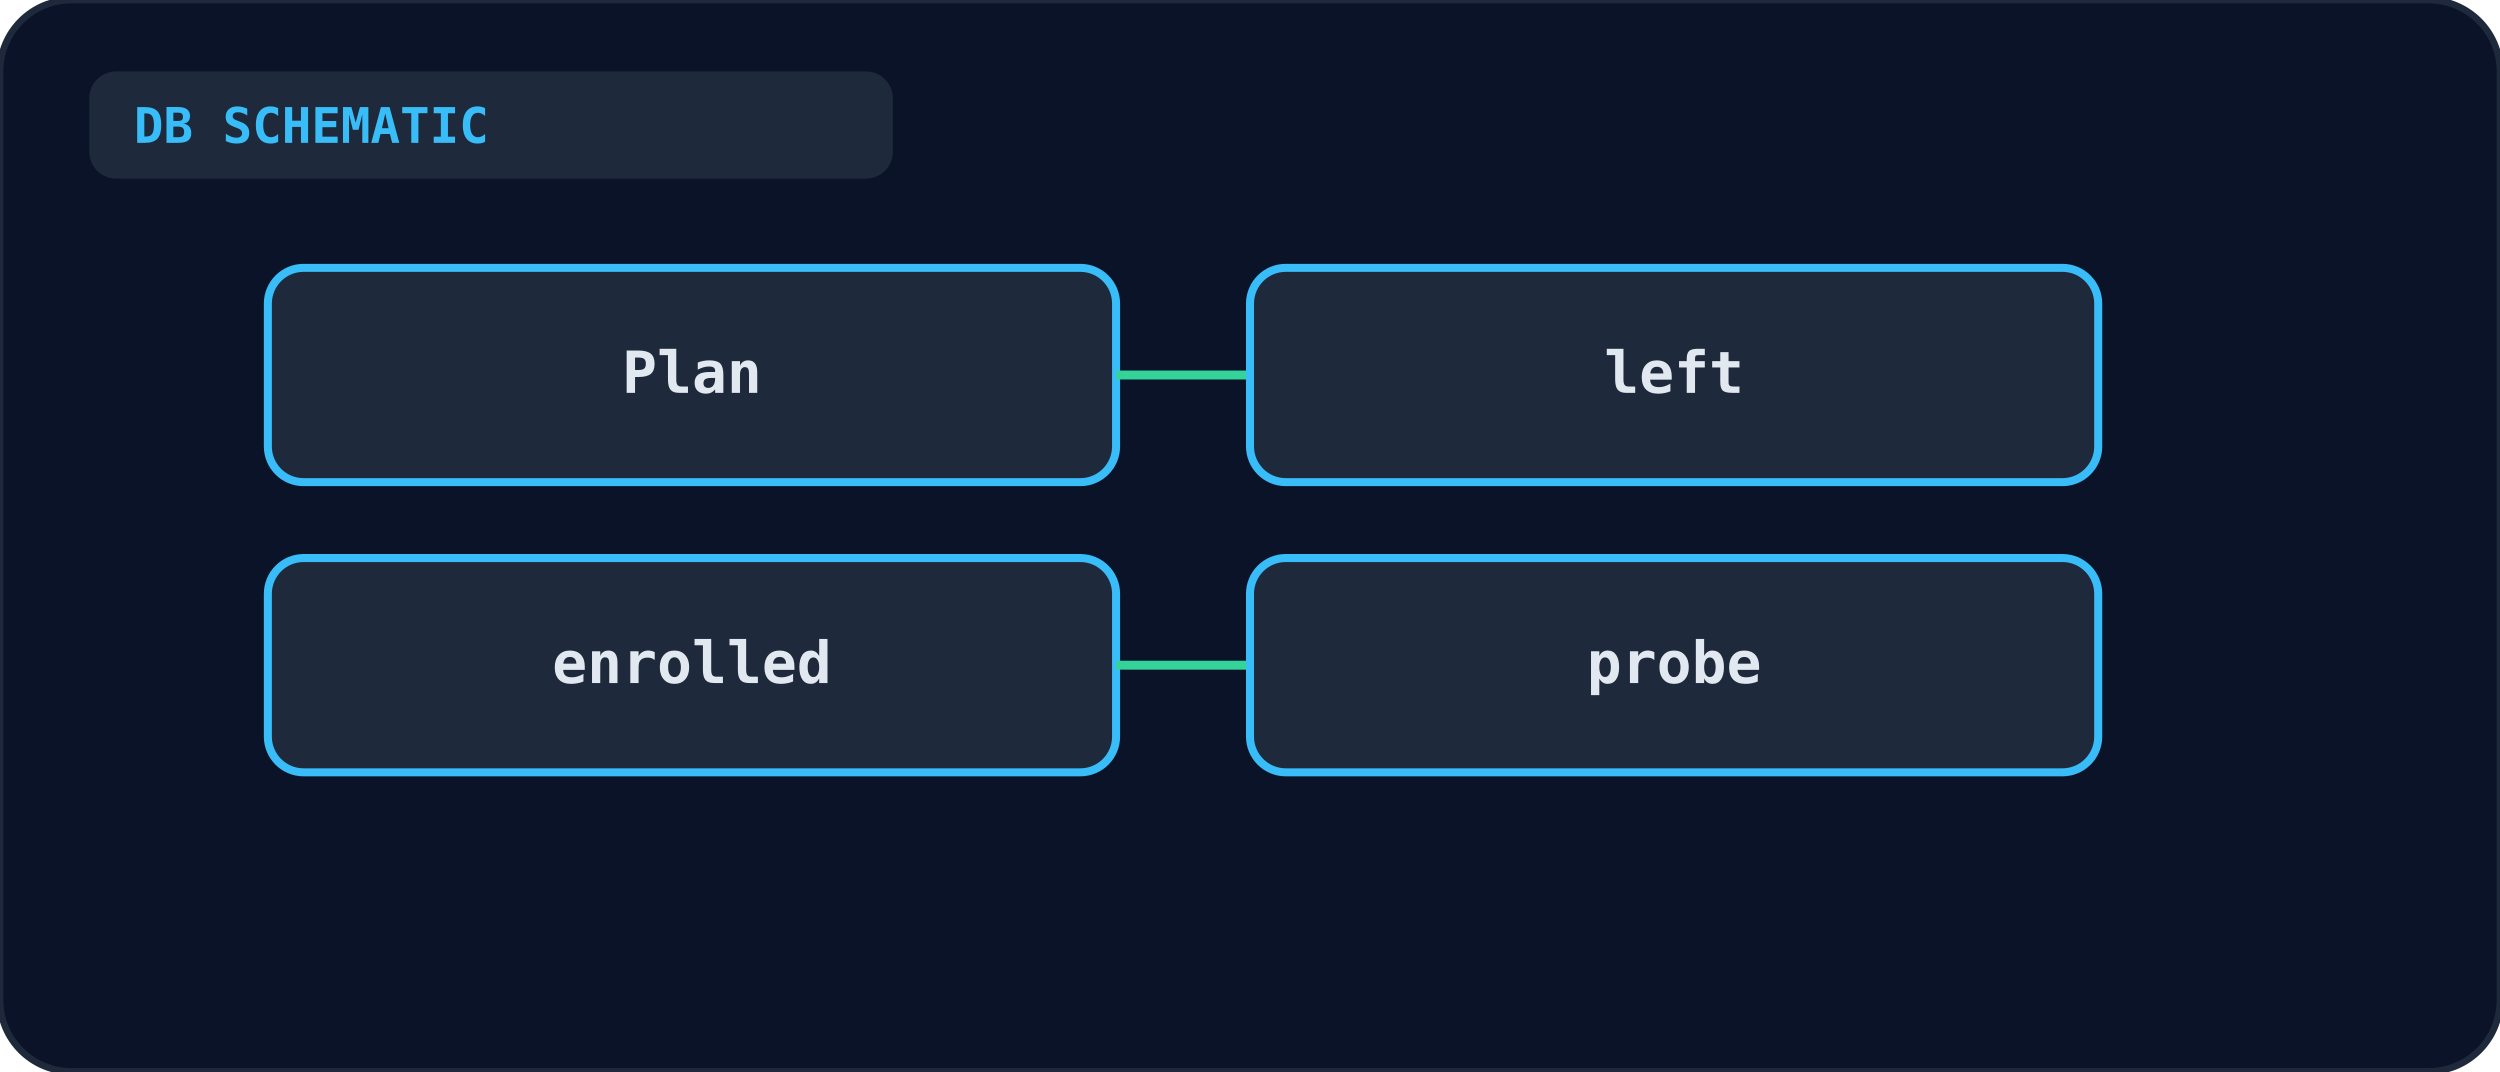
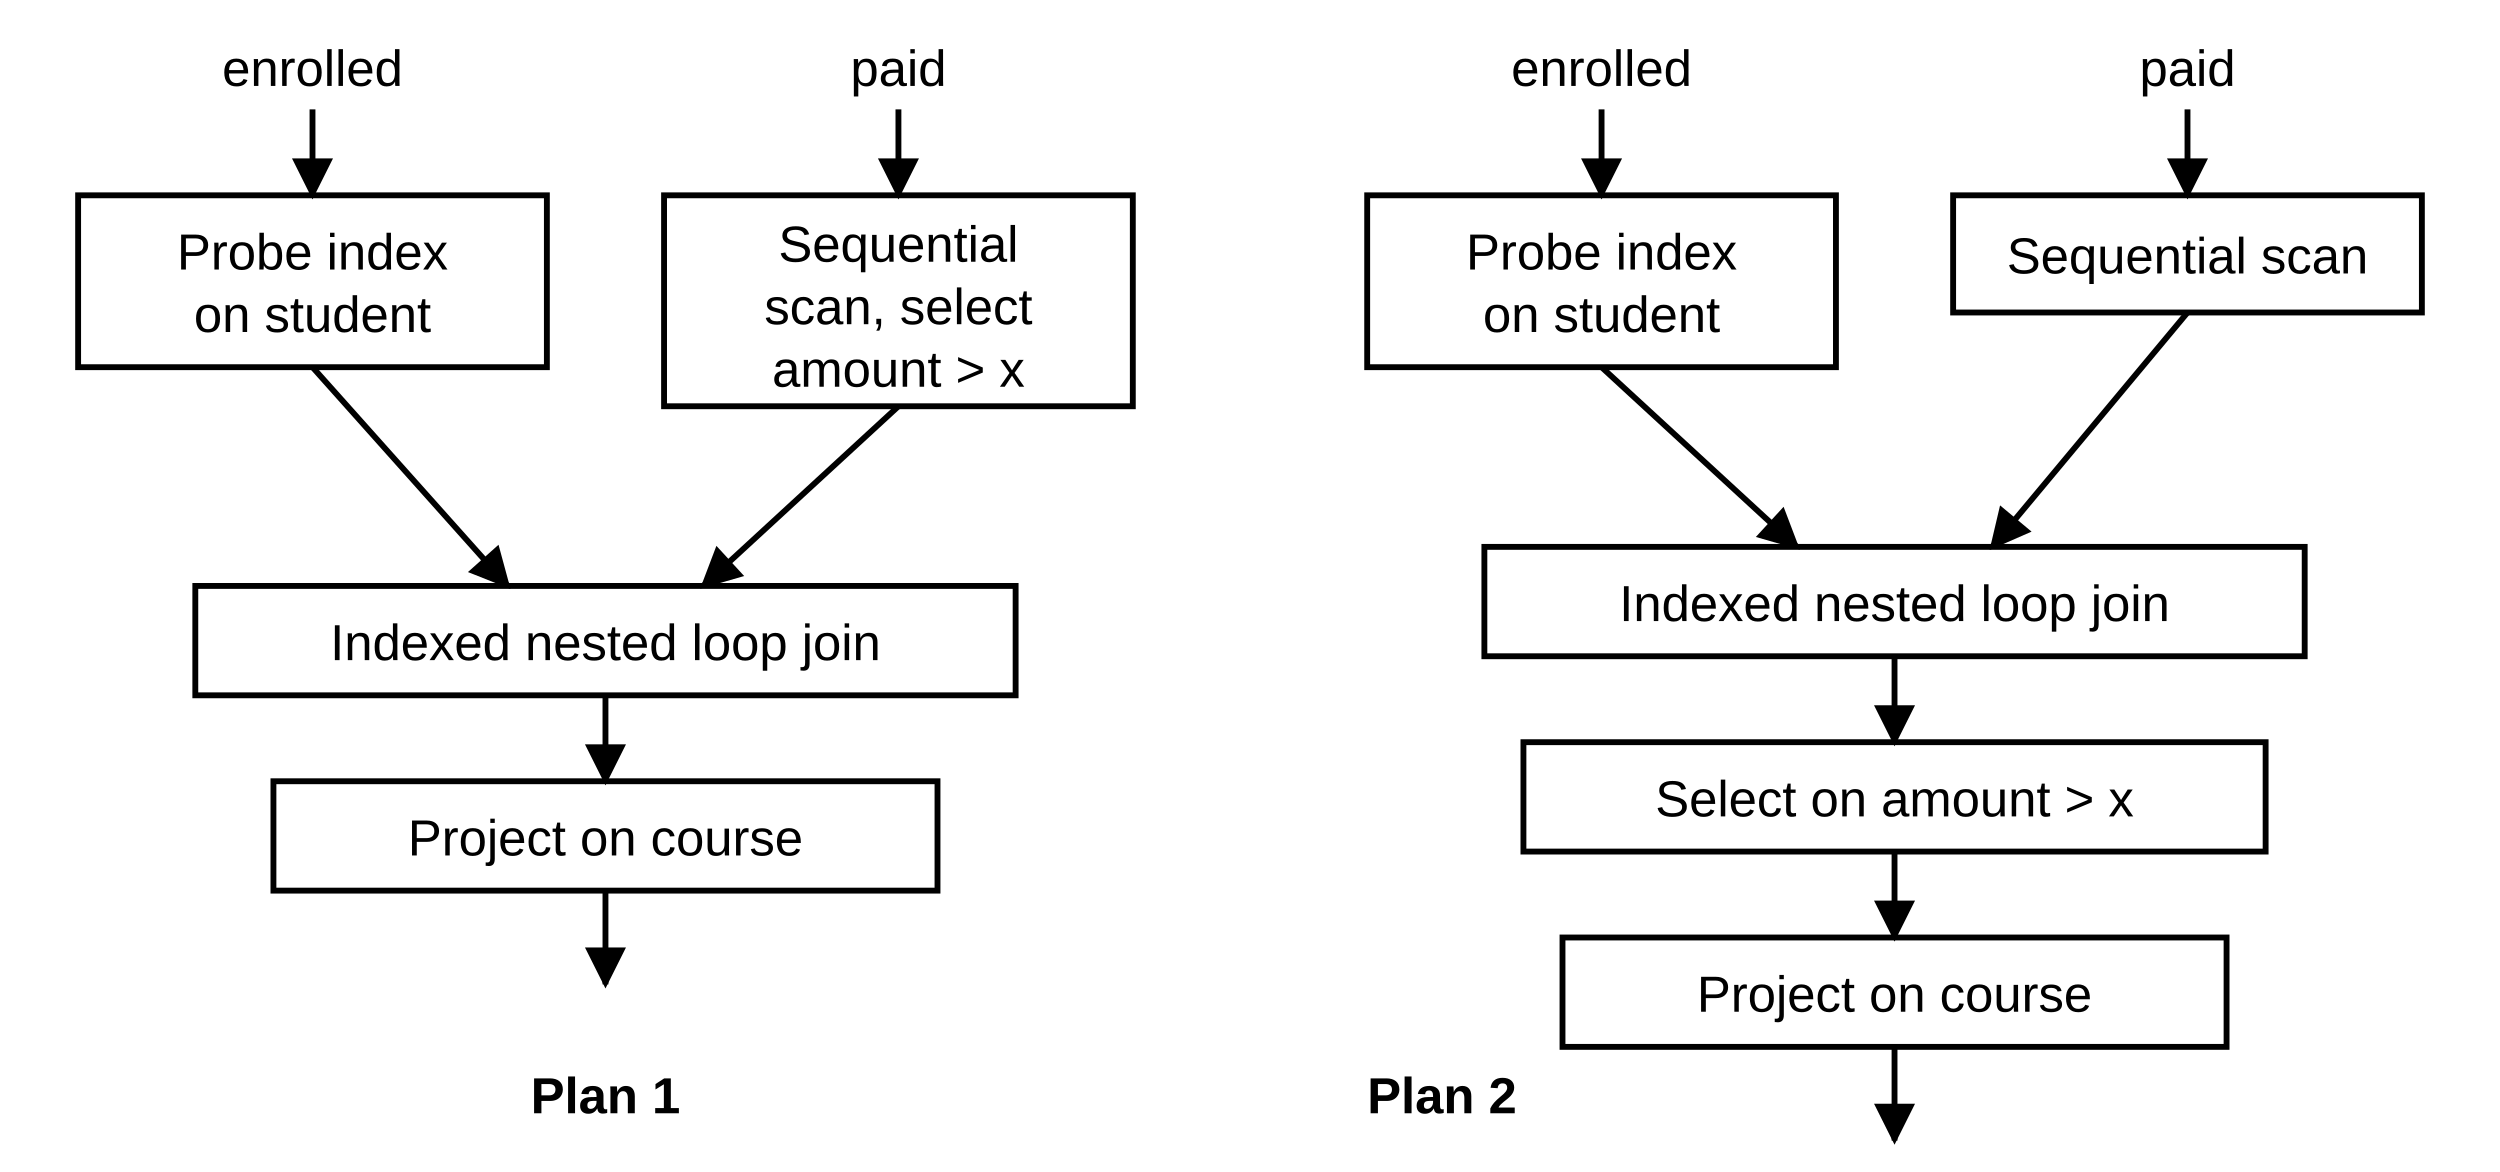
- <svg xmlns="http://www.w3.org/2000/svg" viewBox="0 0 560 240" width="100%" height="100%">
-   <rect width="100%" height="100%" rx="16" fill="#0b1329" stroke="#1e293b" stroke-width="1.5" />
-   <rect x="20" y="16" width="180" height="24" rx="6" fill="#1e293b" />
-   <text x="30" y="32" fill="#38bdf8" font-size="11" font-weight="bold" font-family="monospace">DB SCHEMATIC</text>
-   <g transform="translate(60, 60)">
-     <rect x="0" y="0" width="190" height="48" rx="8" fill="#1e293b" stroke="#38bdf8" stroke-width="1.8" />
-     <text x="95" y="28" text-anchor="middle" fill="#e2e8f0" font-size="13" font-weight="bold" font-family="monospace">Plan</text>
-     <line x1="190" y1="24" x2="220" y2="24" stroke="#34d399" stroke-width="2" />
-     <rect x="220" y="0" width="190" height="48" rx="8" fill="#1e293b" stroke="#38bdf8" stroke-width="1.8" />
-     <text x="315" y="28" text-anchor="middle" fill="#e2e8f0" font-size="13" font-weight="bold" font-family="monospace">left</text>
-     <rect x="0" y="65" width="190" height="48" rx="8" fill="#1e293b" stroke="#38bdf8" stroke-width="1.8" />
-     <text x="95" y="93" text-anchor="middle" fill="#e2e8f0" font-size="13" font-weight="bold" font-family="monospace">enrolled</text>
-     <line x1="190" y1="89" x2="220" y2="89" stroke="#34d399" stroke-width="2" />
-     <rect x="220" y="65" width="190" height="48" rx="8" fill="#1e293b" stroke="#38bdf8" stroke-width="1.8" />
-     <text x="315" y="93" text-anchor="middle" fill="#e2e8f0" font-size="13" font-weight="bold" font-family="monospace">probe</text>
+ <svg xmlns="http://www.w3.org/2000/svg" viewBox="0 0 640 300" fill="none" font-family="Arial, Helvetica, sans-serif" font-size="13">
+   <defs>
+     <marker id="ar69" viewBox="0 0 10 10" refX="9" refY="5" markerWidth="7" markerHeight="7" orient="auto-start-reverse">
+       <path d="M0,0 L10,5 L0,10 z" fill="currentColor" />
+     </marker>
+   </defs>
+   <g stroke="currentColor" stroke-width="1.5">
+     <rect x="20" y="50" width="120" height="44" />
+     <rect x="170" y="50" width="120" height="54" />
+     <rect x="50" y="150" width="210" height="28" />
+     <rect x="70" y="200" width="170" height="28" />
+     <line x1="80" y1="28" x2="80" y2="50" marker-end="url(#ar69)" />
+     <line x1="230" y1="28" x2="230" y2="50" marker-end="url(#ar69)" />
+     <line x1="80" y1="94" x2="130" y2="150" marker-end="url(#ar69)" />
+     <line x1="230" y1="104" x2="180" y2="150" marker-end="url(#ar69)" />
+     <line x1="155" y1="178" x2="155" y2="200" marker-end="url(#ar69)" />
+     <line x1="155" y1="228" x2="155" y2="252" marker-end="url(#ar69)" />
+     <rect x="350" y="50" width="120" height="44" />
+     <rect x="500" y="50" width="120" height="30" />
+     <rect x="380" y="140" width="210" height="28" />
+     <rect x="390" y="190" width="190" height="28" />
+     <rect x="400" y="240" width="170" height="28" />
+     <line x1="410" y1="28" x2="410" y2="50" marker-end="url(#ar69)" />
+     <line x1="560" y1="28" x2="560" y2="50" marker-end="url(#ar69)" />
+     <line x1="410" y1="94" x2="460" y2="140" marker-end="url(#ar69)" />
+     <line x1="560" y1="80" x2="510" y2="140" marker-end="url(#ar69)" />
+     <line x1="485" y1="168" x2="485" y2="190" marker-end="url(#ar69)" />
+     <line x1="485" y1="218" x2="485" y2="240" marker-end="url(#ar69)" />
+     <line x1="485" y1="268" x2="485" y2="292" marker-end="url(#ar69)" />
+   </g>
+   <g fill="currentColor" text-anchor="middle">
+     <text x="80" y="22">enrolled</text>
+     <text x="230" y="22">paid</text>
+     <text x="80" y="69">Probe index</text>
+     <text x="80" y="85">on student</text>
+     <text x="230" y="67">Sequential</text>
+     <text x="230" y="83">scan, select</text>
+     <text x="230" y="99">amount &gt; x</text>
+     <text x="155" y="169">Indexed nested loop join</text>
+     <text x="155" y="219">Project on course</text>
+     <text x="155" y="285" font-weight="bold">Plan 1</text>
+     <text x="410" y="22">enrolled</text>
+     <text x="560" y="22">paid</text>
+     <text x="410" y="69">Probe index</text>
+     <text x="410" y="85">on student</text>
+     <text x="560" y="70">Sequential scan</text>
+     <text x="485" y="159">Indexed nested loop join</text>
+     <text x="485" y="209">Select on amount &gt; x</text>
+     <text x="485" y="259">Project on course</text>
+     <text x="350" y="285" font-weight="bold" text-anchor="start">Plan 2</text>
  </g>
</svg>
